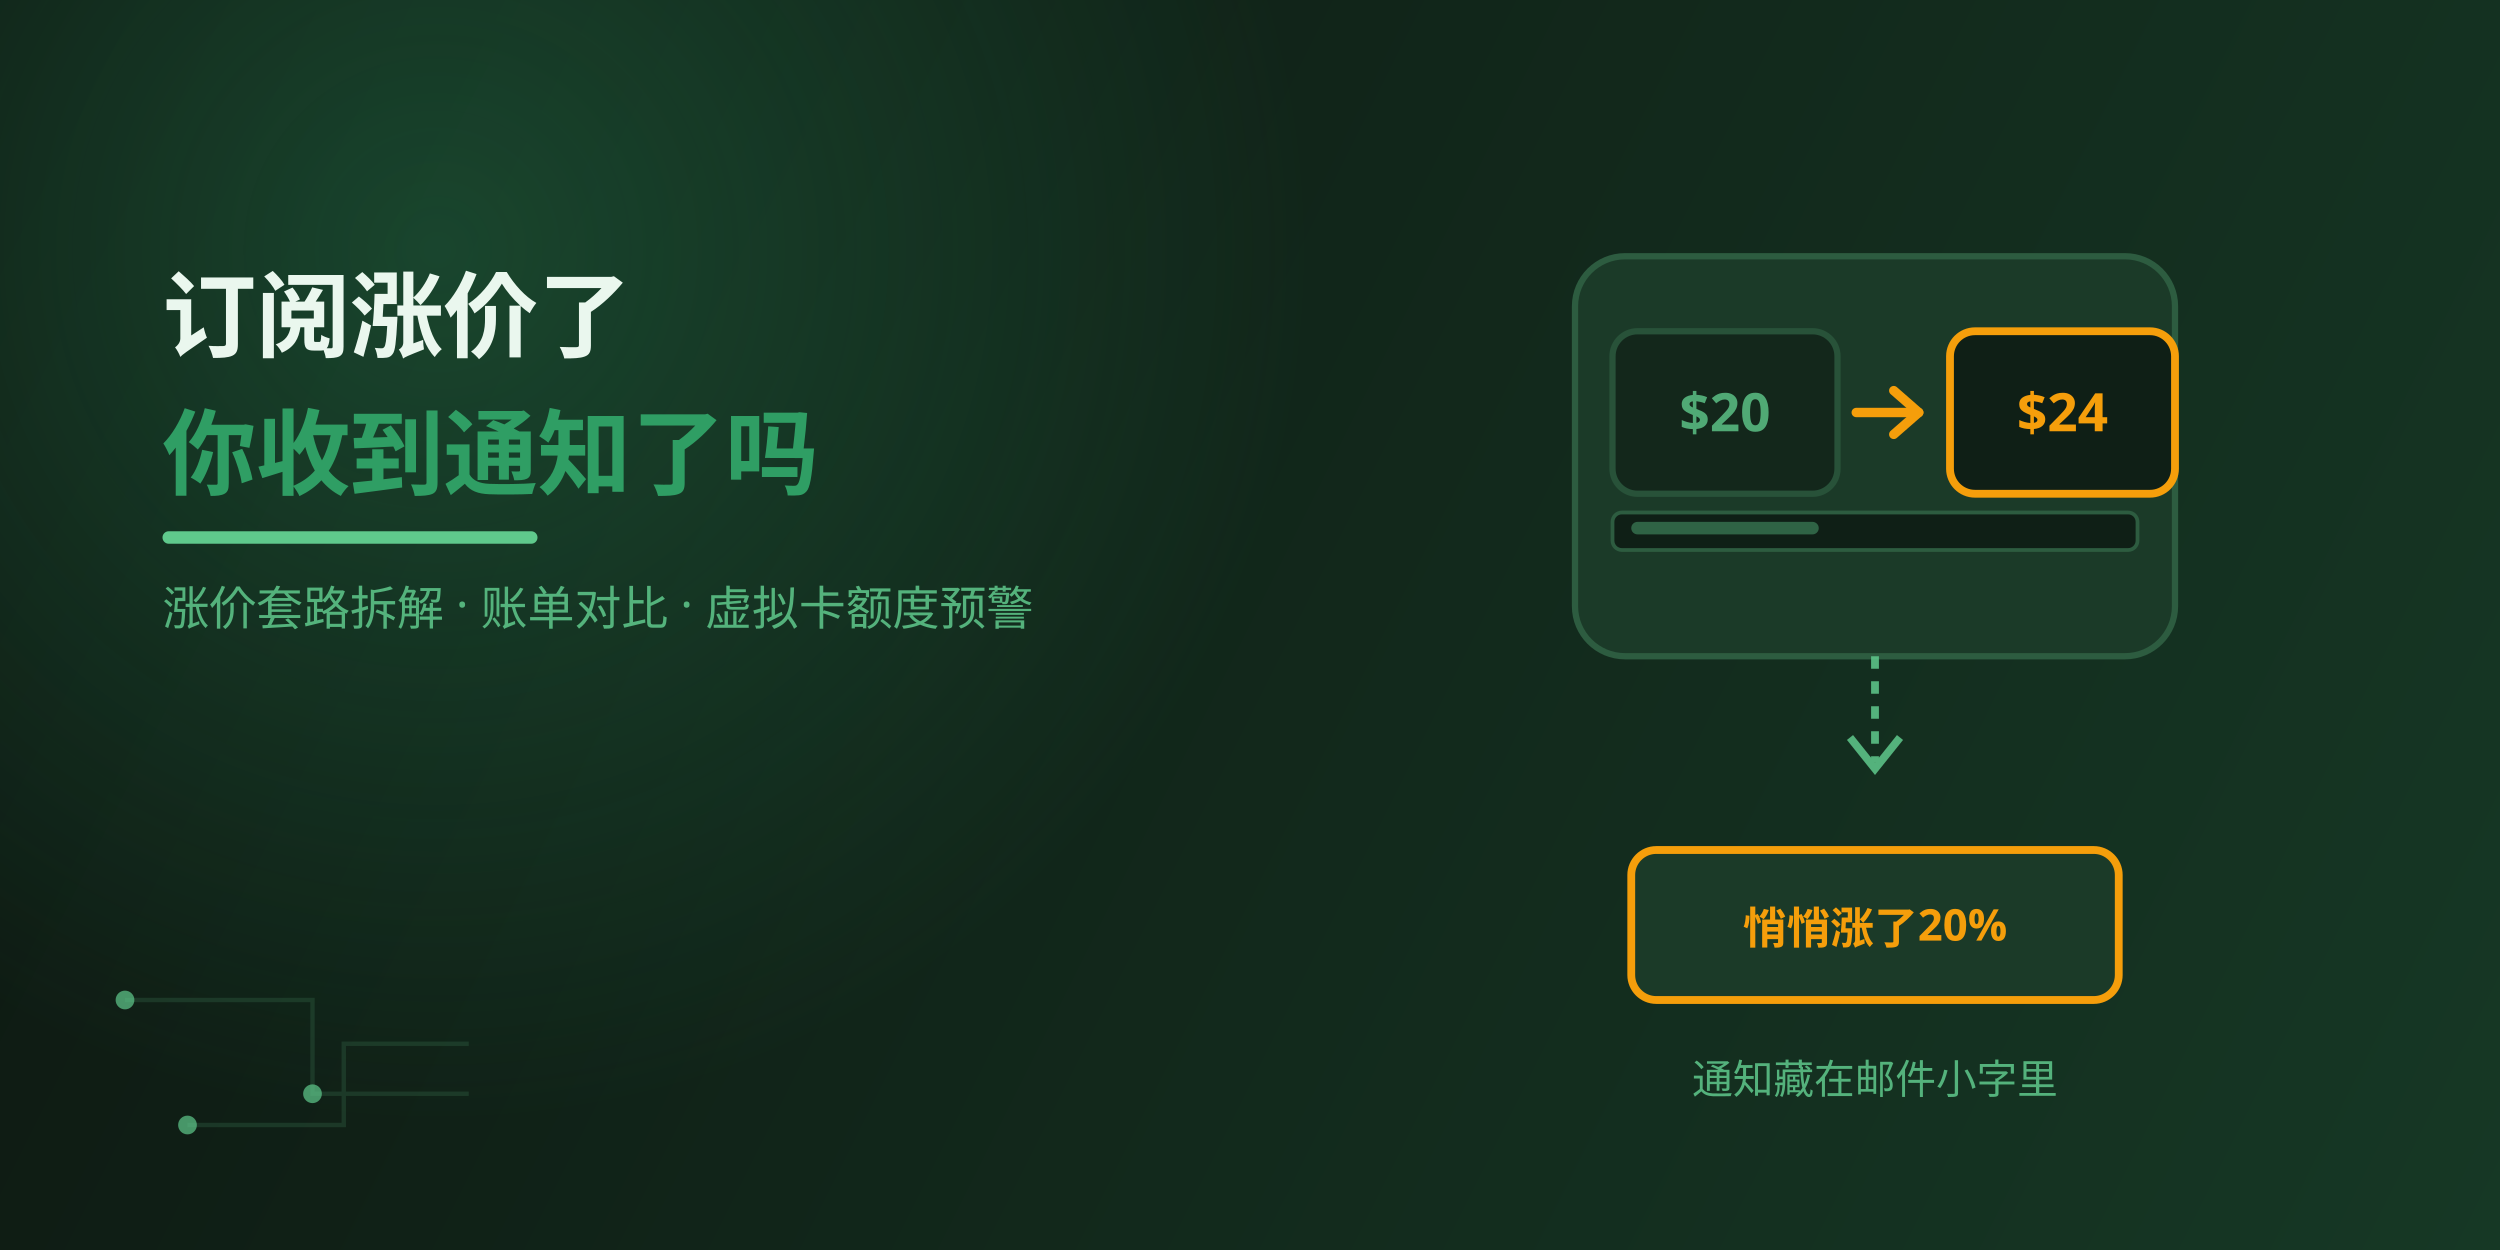
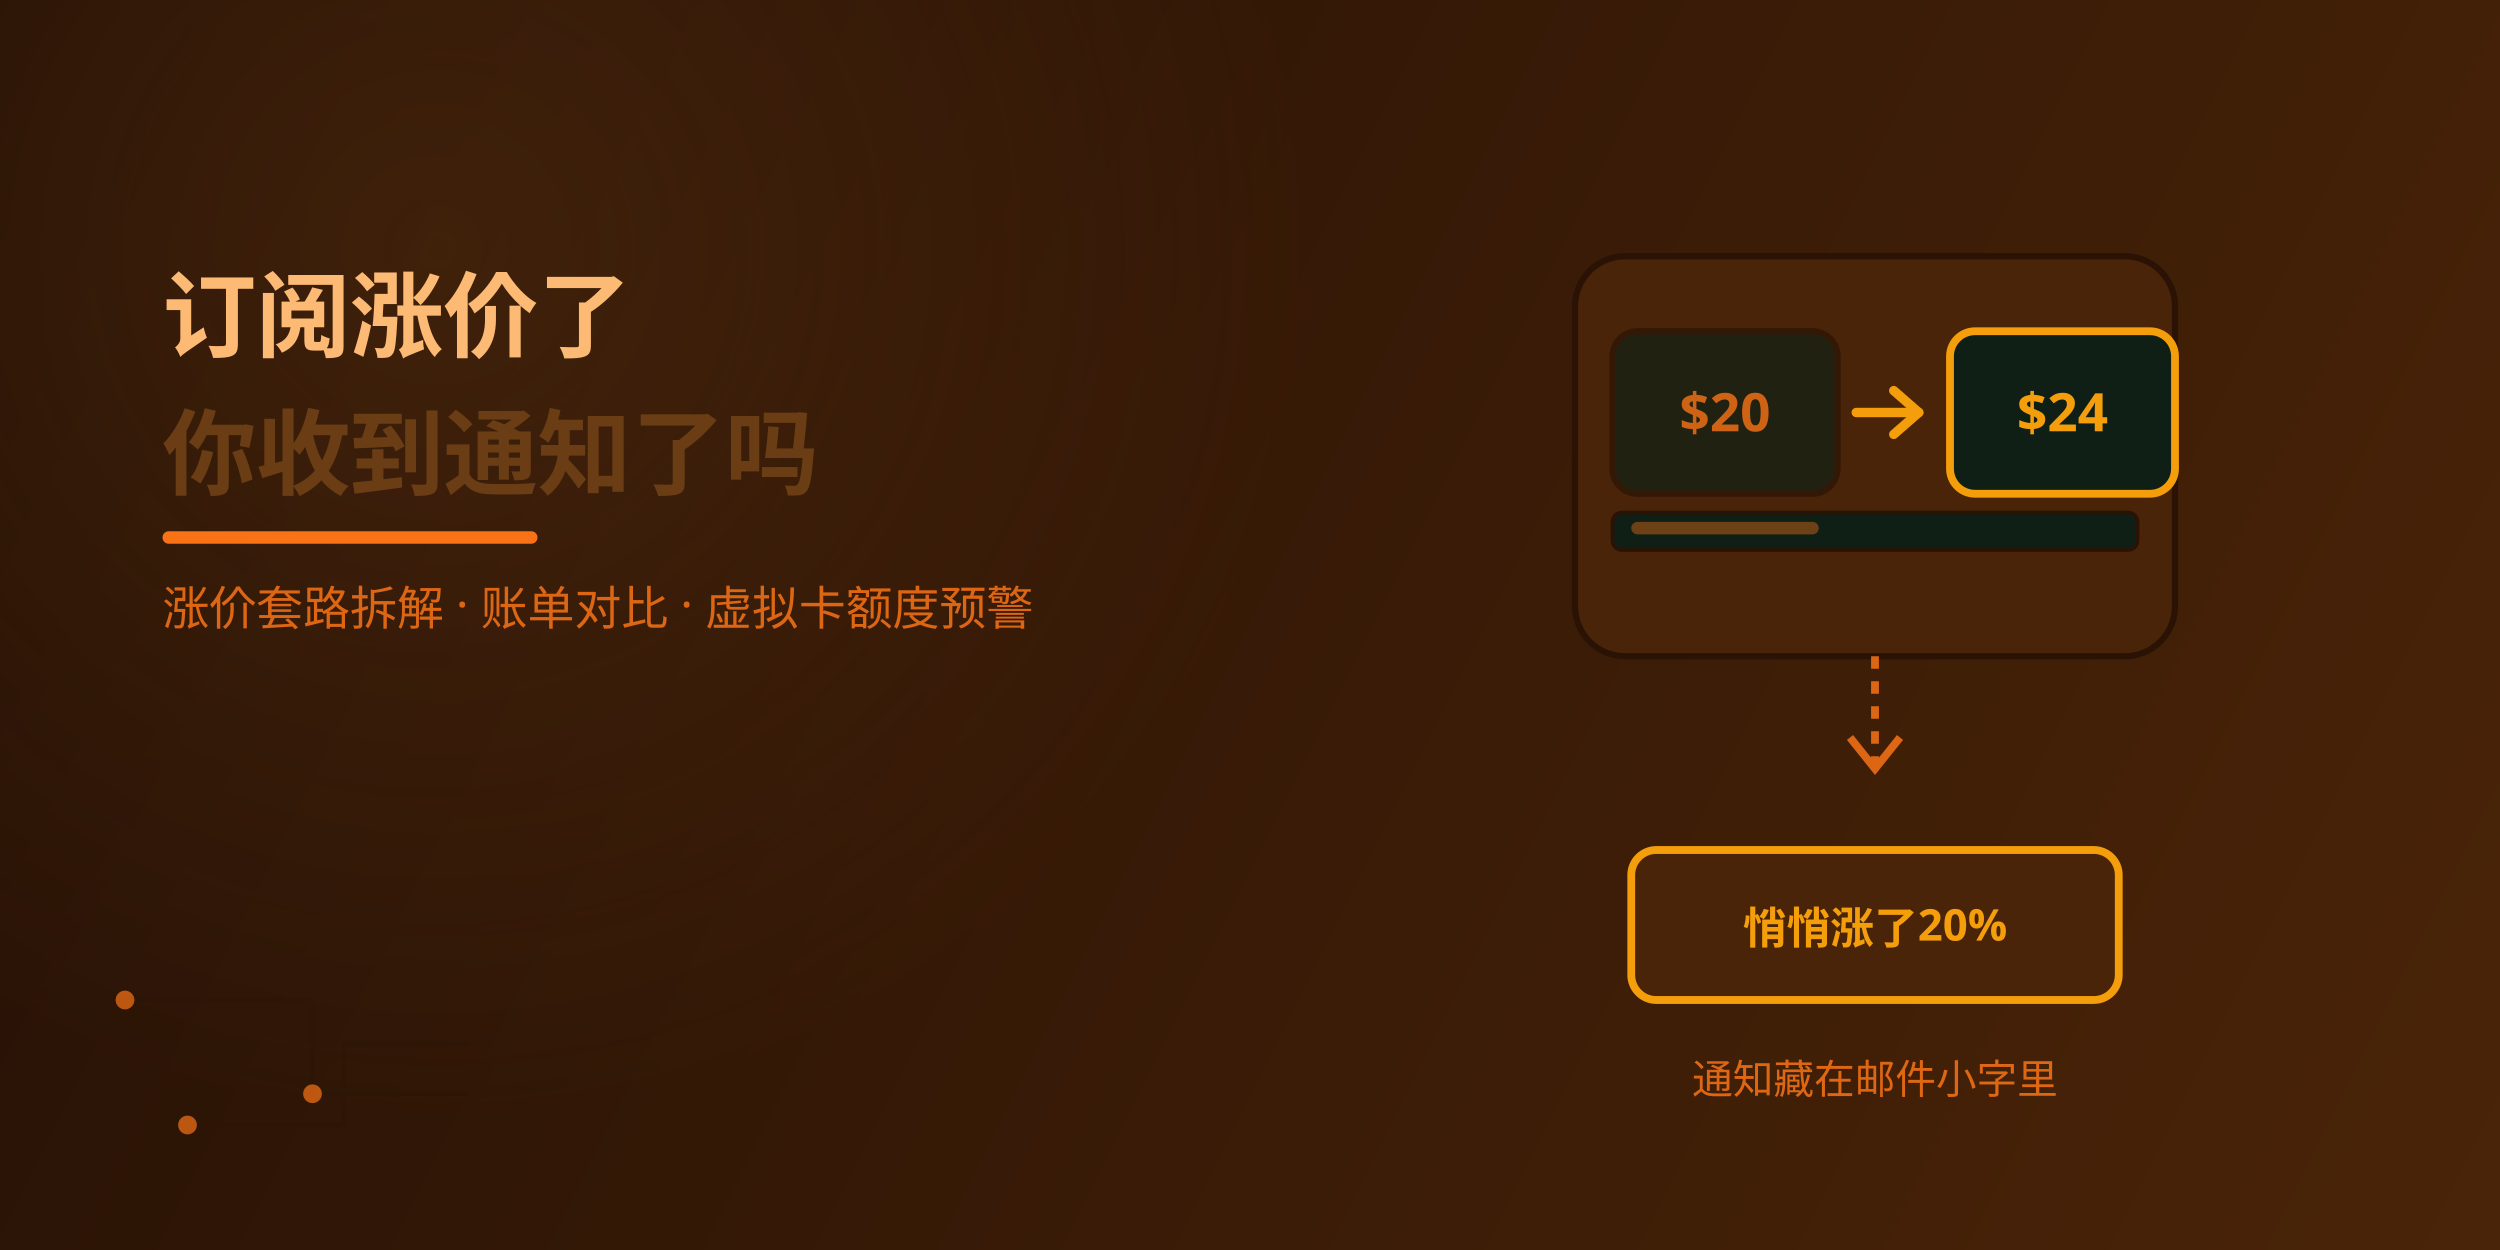
<svg xmlns="http://www.w3.org/2000/svg" viewBox="0 0 800 400" role="img" aria-label="AI 订阅涨价不提前通知：账单变贵排查封面图">
  <defs>
    <linearGradient id="bgGradPhn" x1="0" y1="0" x2="800" y2="400" gradientUnits="userSpaceOnUse">
-       <stop offset="0" stop-color="#0d1610" />
-       <stop offset="1" stop-color="#163825" />
+       <stop offset="0" stop-color="#241005" />
+       <stop offset="1" stop-color="#4a2408" />
    </linearGradient>
    <radialGradient id="glowPhn" cx="140" cy="80" r="280" gradientUnits="userSpaceOnUse">
-       <stop offset="0" stop-color="#2f9e64" stop-opacity="0.32" />
-       <stop offset="1" stop-color="#2f9e64" stop-opacity="0" />
+       <stop offset="0" stop-color="#6b3d14" stop-opacity="0.32" />
+       <stop offset="1" stop-color="#6b3d14" stop-opacity="0" />
    </radialGradient>
  </defs>
  <rect width="800" height="400" fill="url(#bgGradPhn)" />
  <rect width="800" height="400" fill="url(#glowPhn)" />
-   <g stroke="#2d5c40" stroke-width="1.4" opacity="0.4" fill="none">
+   <g stroke="#2a1305" stroke-width="1.4" opacity="0.4" fill="none">
    <path d="M40 320 h60 v30 h50" />
    <path d="M60 360 h50 v-26 h40" />
  </g>
-   <g fill="#5fc98c" opacity="0.7">
+   <g fill="#f97316" opacity="0.7">
    <circle cx="40" cy="320" r="3" />
    <circle cx="100" cy="350" r="3" />
    <circle cx="60" cy="360" r="3" />
  </g>
-   <text x="52" y="112" font-family="'PingFang SC','Microsoft YaHei',sans-serif" font-size="30" font-weight="700" fill="#eaf7ee">订阅涨价了</text>
-   <text x="52" y="156" font-family="'PingFang SC','Microsoft YaHei',sans-serif" font-size="30" font-weight="700" fill="#2f9e64">你收到通知了吗</text>
-   <rect x="52" y="170" width="120" height="4" rx="2" fill="#5fc98c" />
-   <text x="52" y="200" font-family="'PingFang SC','Microsoft YaHei',sans-serif" font-size="15" font-weight="400" fill="#5fc98c" opacity="0.85">涨价套路拆解 · 账单对比 · 虚拟卡额度预警</text>
+   <text x="52" y="112" font-family="'PingFang SC','Microsoft YaHei',sans-serif" font-size="30" font-weight="700" fill="#fdba74">订阅涨价了</text>
+   <text x="52" y="156" font-family="'PingFang SC','Microsoft YaHei',sans-serif" font-size="30" font-weight="700" fill="#6b3d14">你收到通知了吗</text>
+   <rect x="52" y="170" width="120" height="4" rx="2" fill="#f97316" />
+   <text x="52" y="200" font-family="'PingFang SC','Microsoft YaHei',sans-serif" font-size="15" font-weight="400" fill="#f97316" opacity="0.85">涨价套路拆解 · 账单对比 · 虚拟卡额度预警</text>
  <g transform="translate(600,146)">
-     <rect x="-96" y="-64" width="192" height="128" rx="16" fill="#1b3a28" stroke="#2d5c40" stroke-width="2" />
-     <rect x="-84" y="-40" width="72" height="52" rx="8" fill="#0f1f16" stroke="#2d5c40" stroke-width="2" opacity="0.7" />
-     <text x="-48" y="-8" text-anchor="middle" font-family="'PingFang SC','Microsoft YaHei',sans-serif" font-size="17" font-weight="700" fill="#5fc98c" opacity="0.8">$20</text>
+     <rect x="-96" y="-64" width="192" height="128" rx="16" fill="#4a2408" stroke="#2a1305" stroke-width="2" />
+     <rect x="-84" y="-40" width="72" height="52" rx="8" fill="#0f1f16" stroke="#2a1305" stroke-width="2" opacity="0.7" />
+     <text x="-48" y="-8" text-anchor="middle" font-family="'PingFang SC','Microsoft YaHei',sans-serif" font-size="17" font-weight="700" fill="#f97316" opacity="0.8">$20</text>
    <path d="M-6 -14 h20" stroke="#f59e0b" stroke-width="3" stroke-linecap="round" />
    <path d="M6 -21 l8 7 -8 7" fill="none" stroke="#f59e0b" stroke-width="3" stroke-linecap="round" stroke-linejoin="round" />
    <rect x="24" y="-40" width="72" height="52" rx="8" fill="#0f1f16" stroke="#f59e0b" stroke-width="2.5" />
    <text x="60" y="-8" text-anchor="middle" font-family="'PingFang SC','Microsoft YaHei',sans-serif" font-size="17" font-weight="700" fill="#f59e0b">$24</text>
-     <rect x="-84" y="18" width="168" height="12" rx="3" fill="#0f1f16" stroke="#2d5c40" stroke-width="1.2" />
-     <rect x="-78" y="21" width="60" height="4" rx="2" fill="#5fc98c" opacity="0.4" />
+     <rect x="-84" y="18" width="168" height="12" rx="3" fill="#0f1f16" stroke="#2a1305" stroke-width="1.2" />
+     <rect x="-78" y="21" width="60" height="4" rx="2" fill="#f97316" opacity="0.4" />
  </g>
-   <g stroke="#5fc98c" stroke-width="2.5" fill="none" opacity="0.85">
+   <g stroke="#f97316" stroke-width="2.5" fill="none" opacity="0.85">
    <path d="M600 210 v34" stroke-dasharray="4 4" />
    <path d="M592 236 l8 10 l8 -10" fill="none" />
  </g>
  <g transform="translate(600,296)">
-     <rect x="-78" y="-24" width="156" height="48" rx="8" fill="#1b3a28" stroke="#f59e0b" stroke-width="2.5" />
+     <rect x="-78" y="-24" width="156" height="48" rx="8" fill="#4a2408" stroke="#f59e0b" stroke-width="2.5" />
    <text x="0" y="6" text-anchor="middle" font-family="'PingFang SC','Microsoft YaHei',sans-serif" font-size="14" fill="#f59e0b" font-weight="700">悄悄涨了20%</text>
  </g>
-   <text x="600" y="350" text-anchor="middle" font-family="'PingFang SC','Microsoft YaHei',sans-serif" font-size="13" fill="#5fc98c" opacity="0.85">通知藏在邮件小字里</text>
+   <text x="600" y="350" text-anchor="middle" font-family="'PingFang SC','Microsoft YaHei',sans-serif" font-size="13" fill="#f97316" opacity="0.85">通知藏在邮件小字里</text>
</svg>
